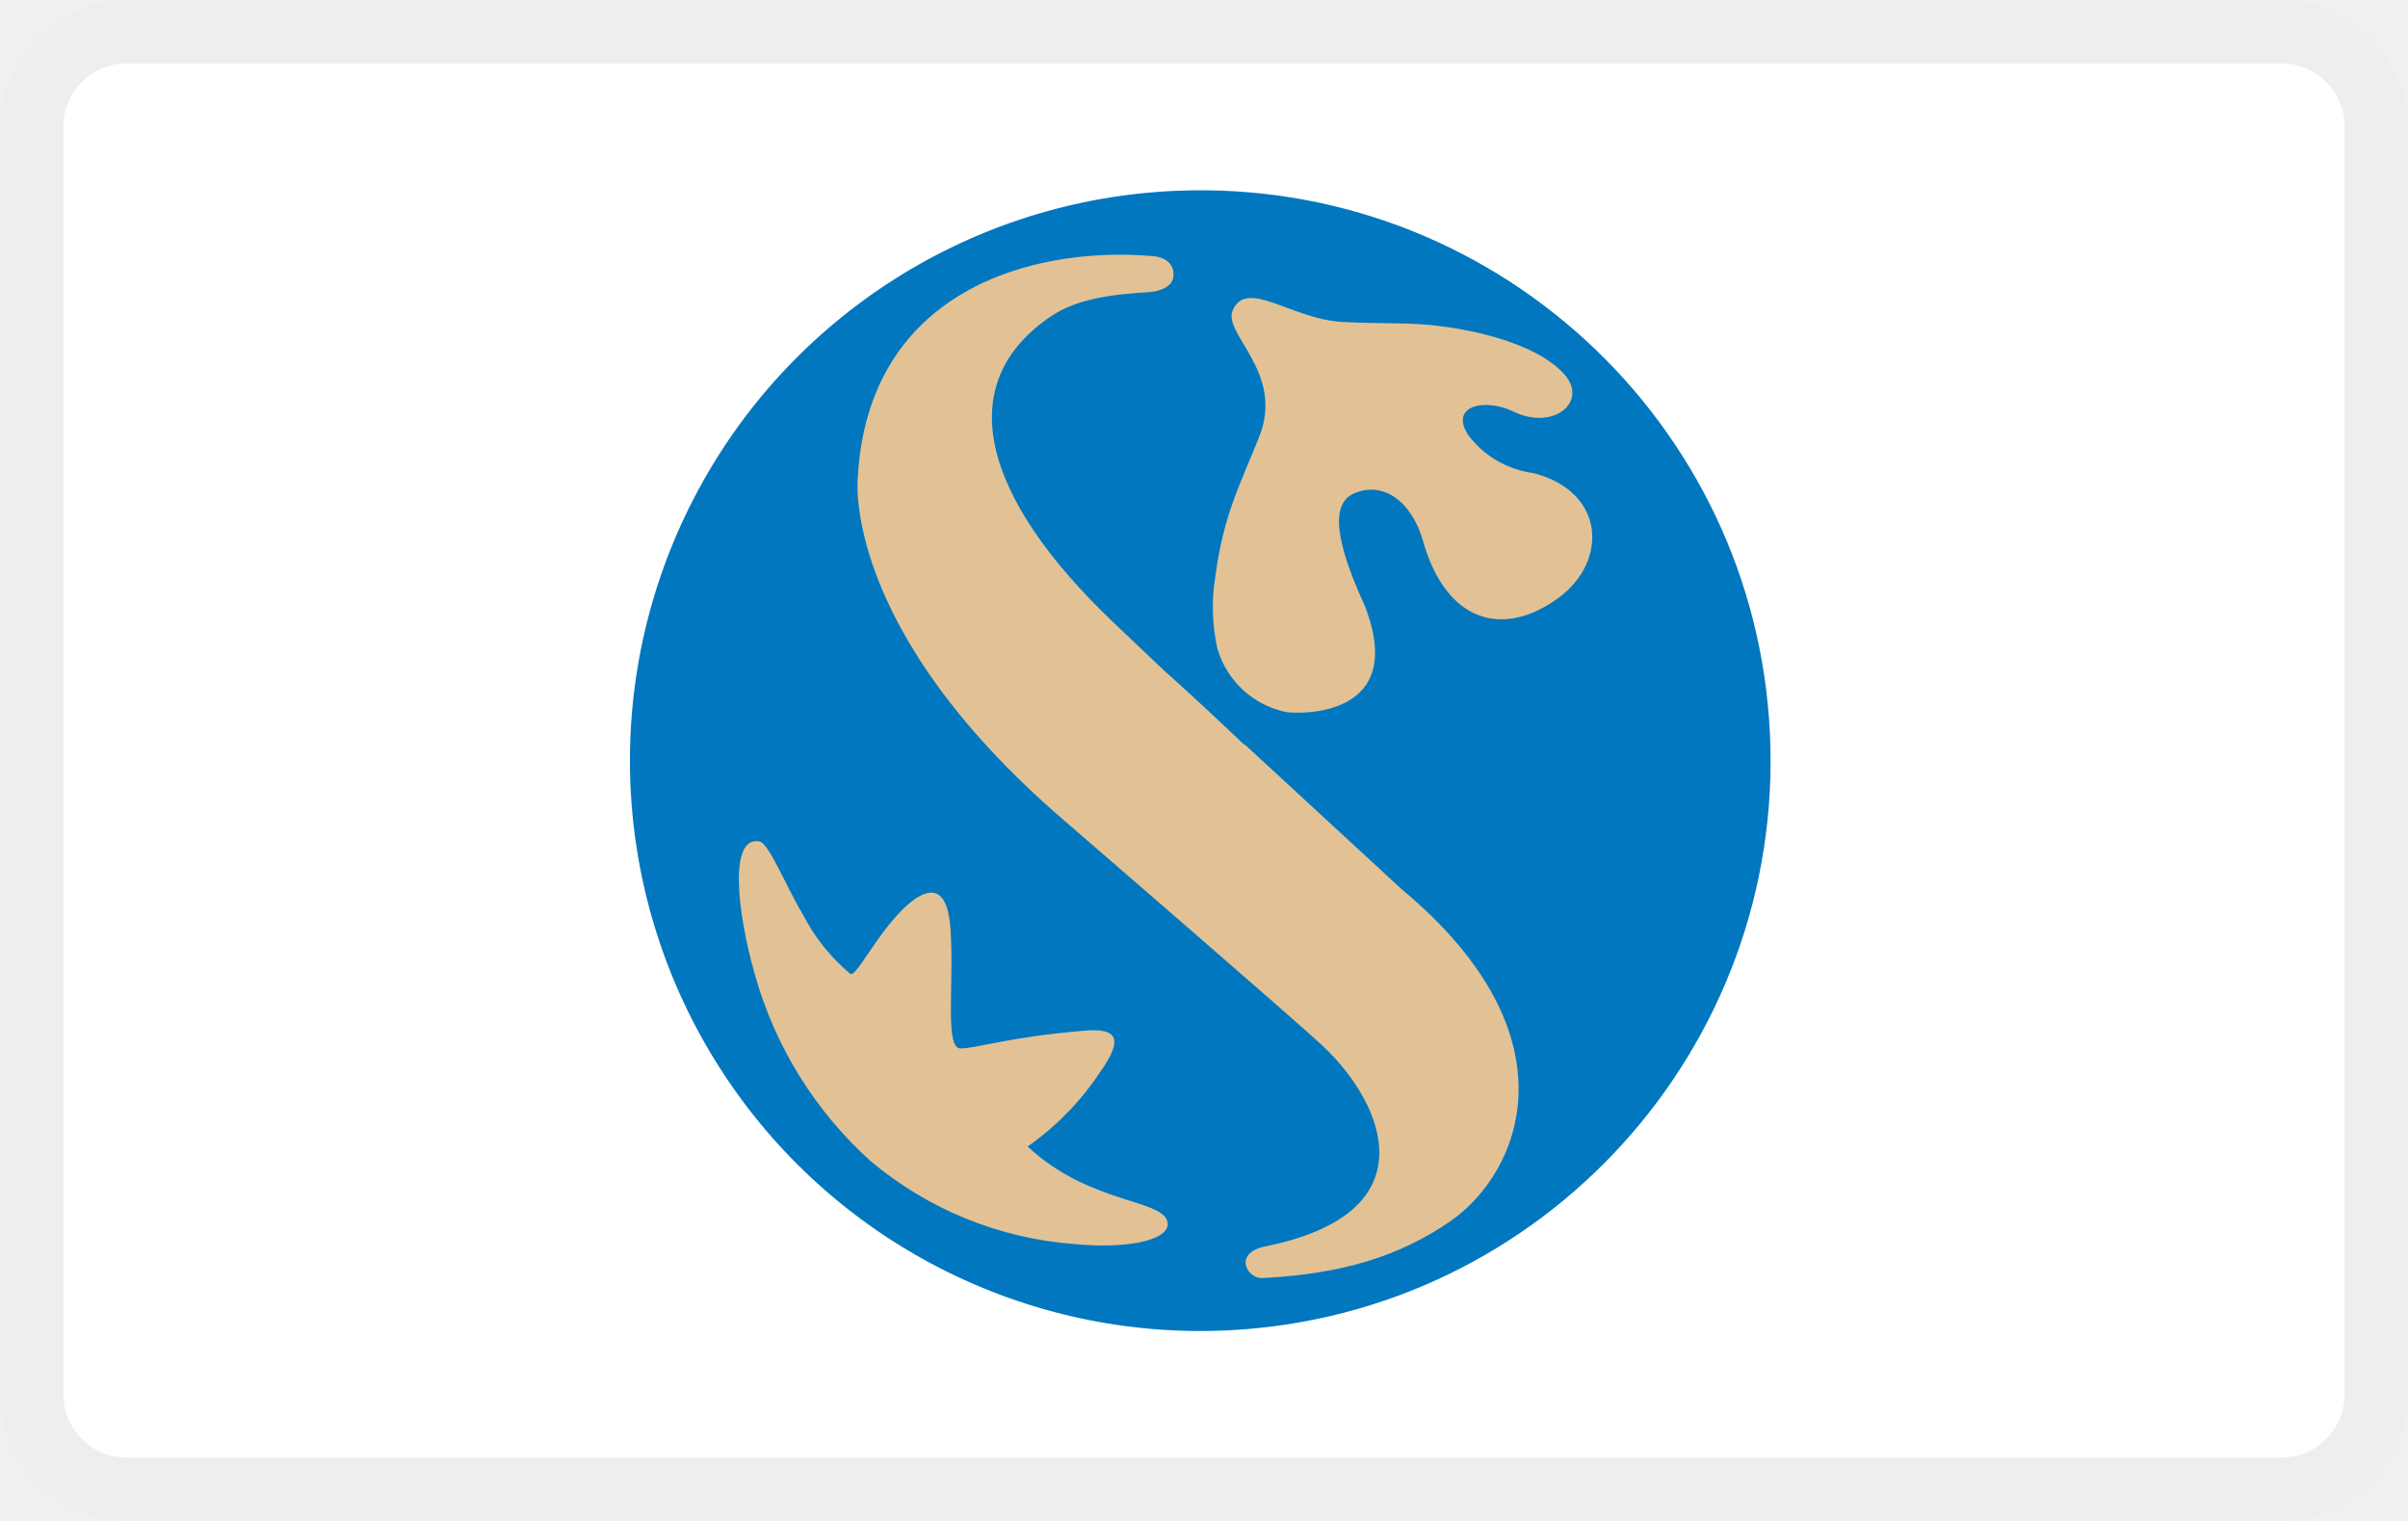
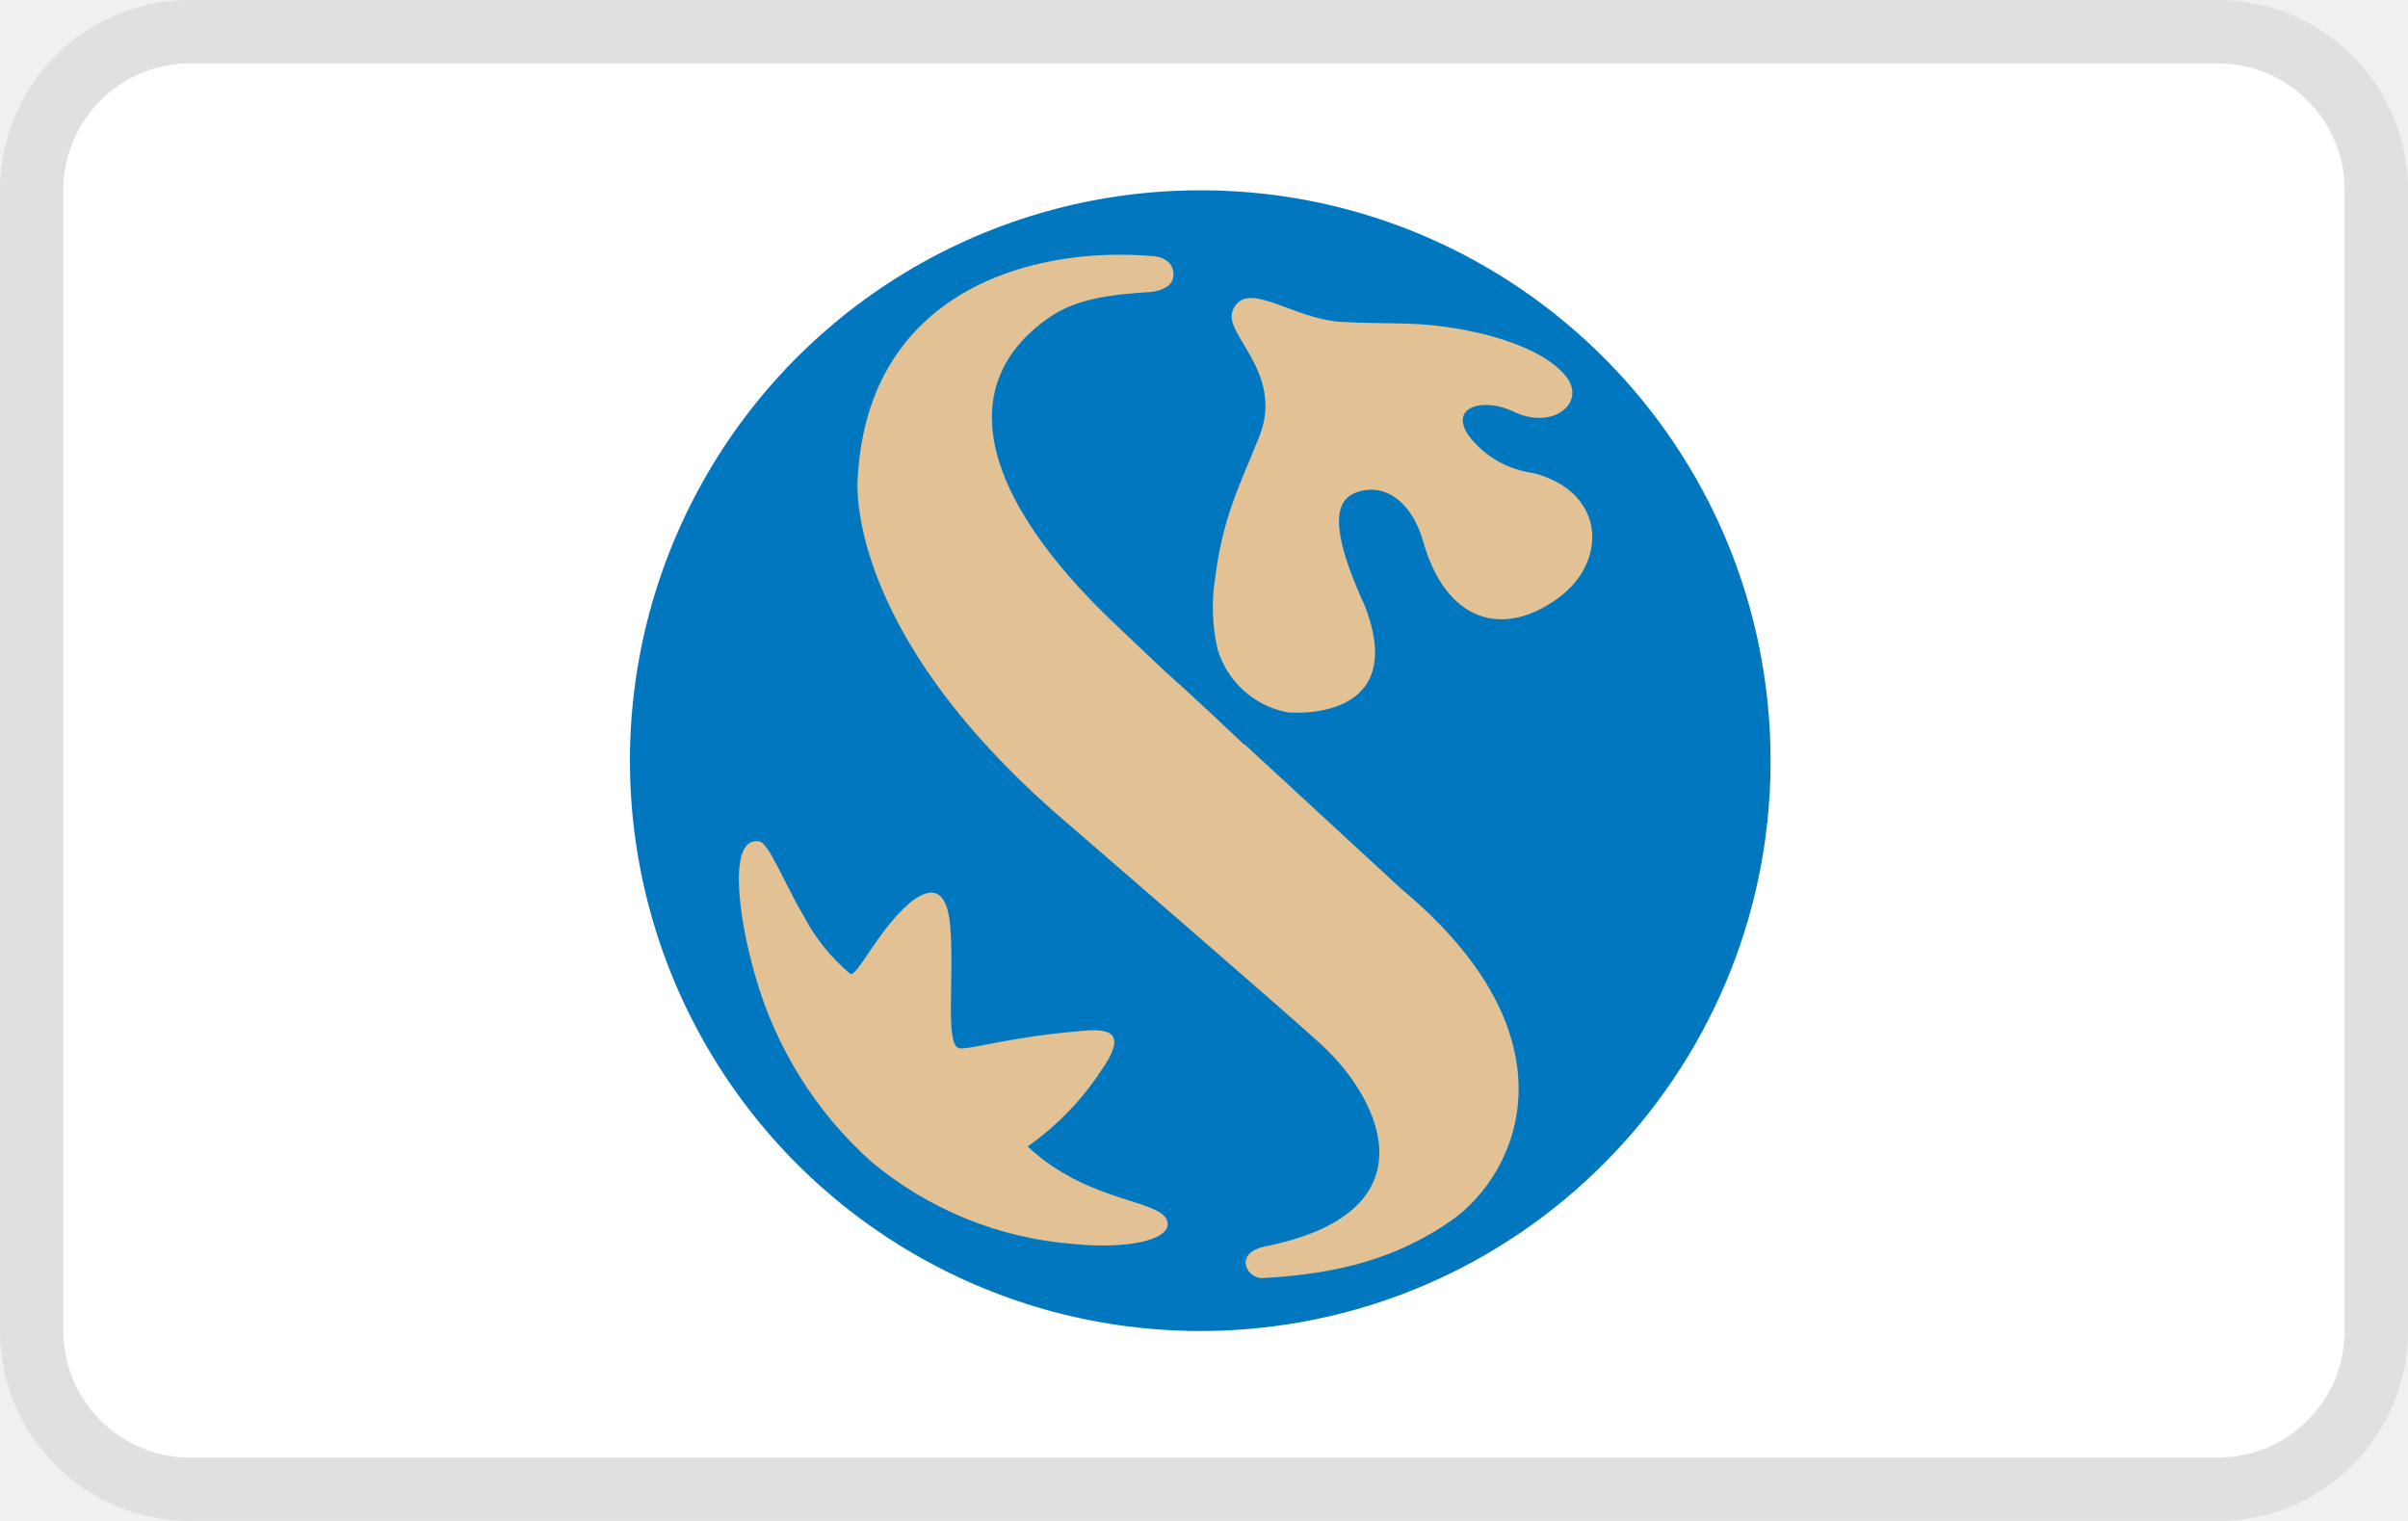
- <svg xmlns="http://www.w3.org/2000/svg" role="img" fill="none" viewBox="0 0 38 24" width="38" height="24" aria-labelledby="pi-shinhan_card">
-   <rect width="38" height="24" rx="2" fill="#fff" />
-   <rect x=".5" y=".5" width="37" height="23" rx="1.5" stroke="#000" stroke-opacity=".07" />
+ <svg xmlns="http://www.w3.org/2000/svg" fill="none" width="38" height="24" aria-labelledby="pi-shinhan_card">
+   <rect x="1" y="1" width="36" height="22" rx="2" fill="#fff" />
+   <rect x=".5" y=".5" width="37" height="23" rx="2.5" stroke="#000" stroke-opacity=".07" />
  <path d="M18.585 3.14a8.876 8.876 0 10.815 17.732 8.876 8.876 0 00-.814-17.733z" fill="#E2C294" />
  <path d="M18.58 3.01a9 9 0 10.84 17.98 9 9 0 00-.84-17.98zm1.058 8.733c1.598 1.476 2.475 2.283 2.475 2.283 2.82 2.346 1.856 4.494.779 5.242-.822.568-1.732.831-2.93.897a.266.266 0 01-.306-.238c0-.2.286-.254.286-.254 2.663-.525 1.887-2.27.941-3.16-.393-.375-4.098-3.573-4.098-3.573-3.535-3.043-3.248-5.416-3.248-5.416.167-2.924 2.726-3.65 4.663-3.482.223.02.35.157.312.347-.038.19-.345.218-.345.218-.616.038-1.166.102-1.585.386-1.562 1.06-1.1 2.835.979 4.82l.824.782s.421.367 1.253 1.159v-.01zm-1.21 7.558c.018.281-.68.408-1.47.33a5.652 5.652 0 01-3.213-1.304 6.21 6.21 0 01-1.829-2.937c-.292-1.014-.413-2.206.069-2.112.15.028.405.682.687 1.156.184.356.436.673.743.93.099.077.436-.679.933-1.11.287-.236.598-.317.65.39.063.865-.095 1.9.159 1.9s.76-.18 1.942-.279c.44-.038.69.046.272.637-.306.465-.698.869-1.154 1.189.994.933 2.189.822 2.211 1.22v-.01zm.784-9.064a2.99 2.99 0 01-.033-1.141c.13-.979.39-1.443.692-2.204.406-1.014-.58-1.623-.418-1.995.22-.508.928.136 1.717.182.68.038 1.082 0 1.607.074.705.093 1.542.332 1.915.76.373.429-.18.888-.809.581-.459-.223-1.037-.086-.697.393.249.319.613.526 1.014.578 1.146.3 1.172 1.398.396 1.968-.883.647-1.776.38-2.138-.89-.178-.631-.624-.953-1.085-.76-.462.192-.183 1.014.164 1.775.69 1.775-1.03 1.706-1.23 1.68a1.431 1.431 0 01-1.095-1z" fill="#0177BF" />
</svg>
